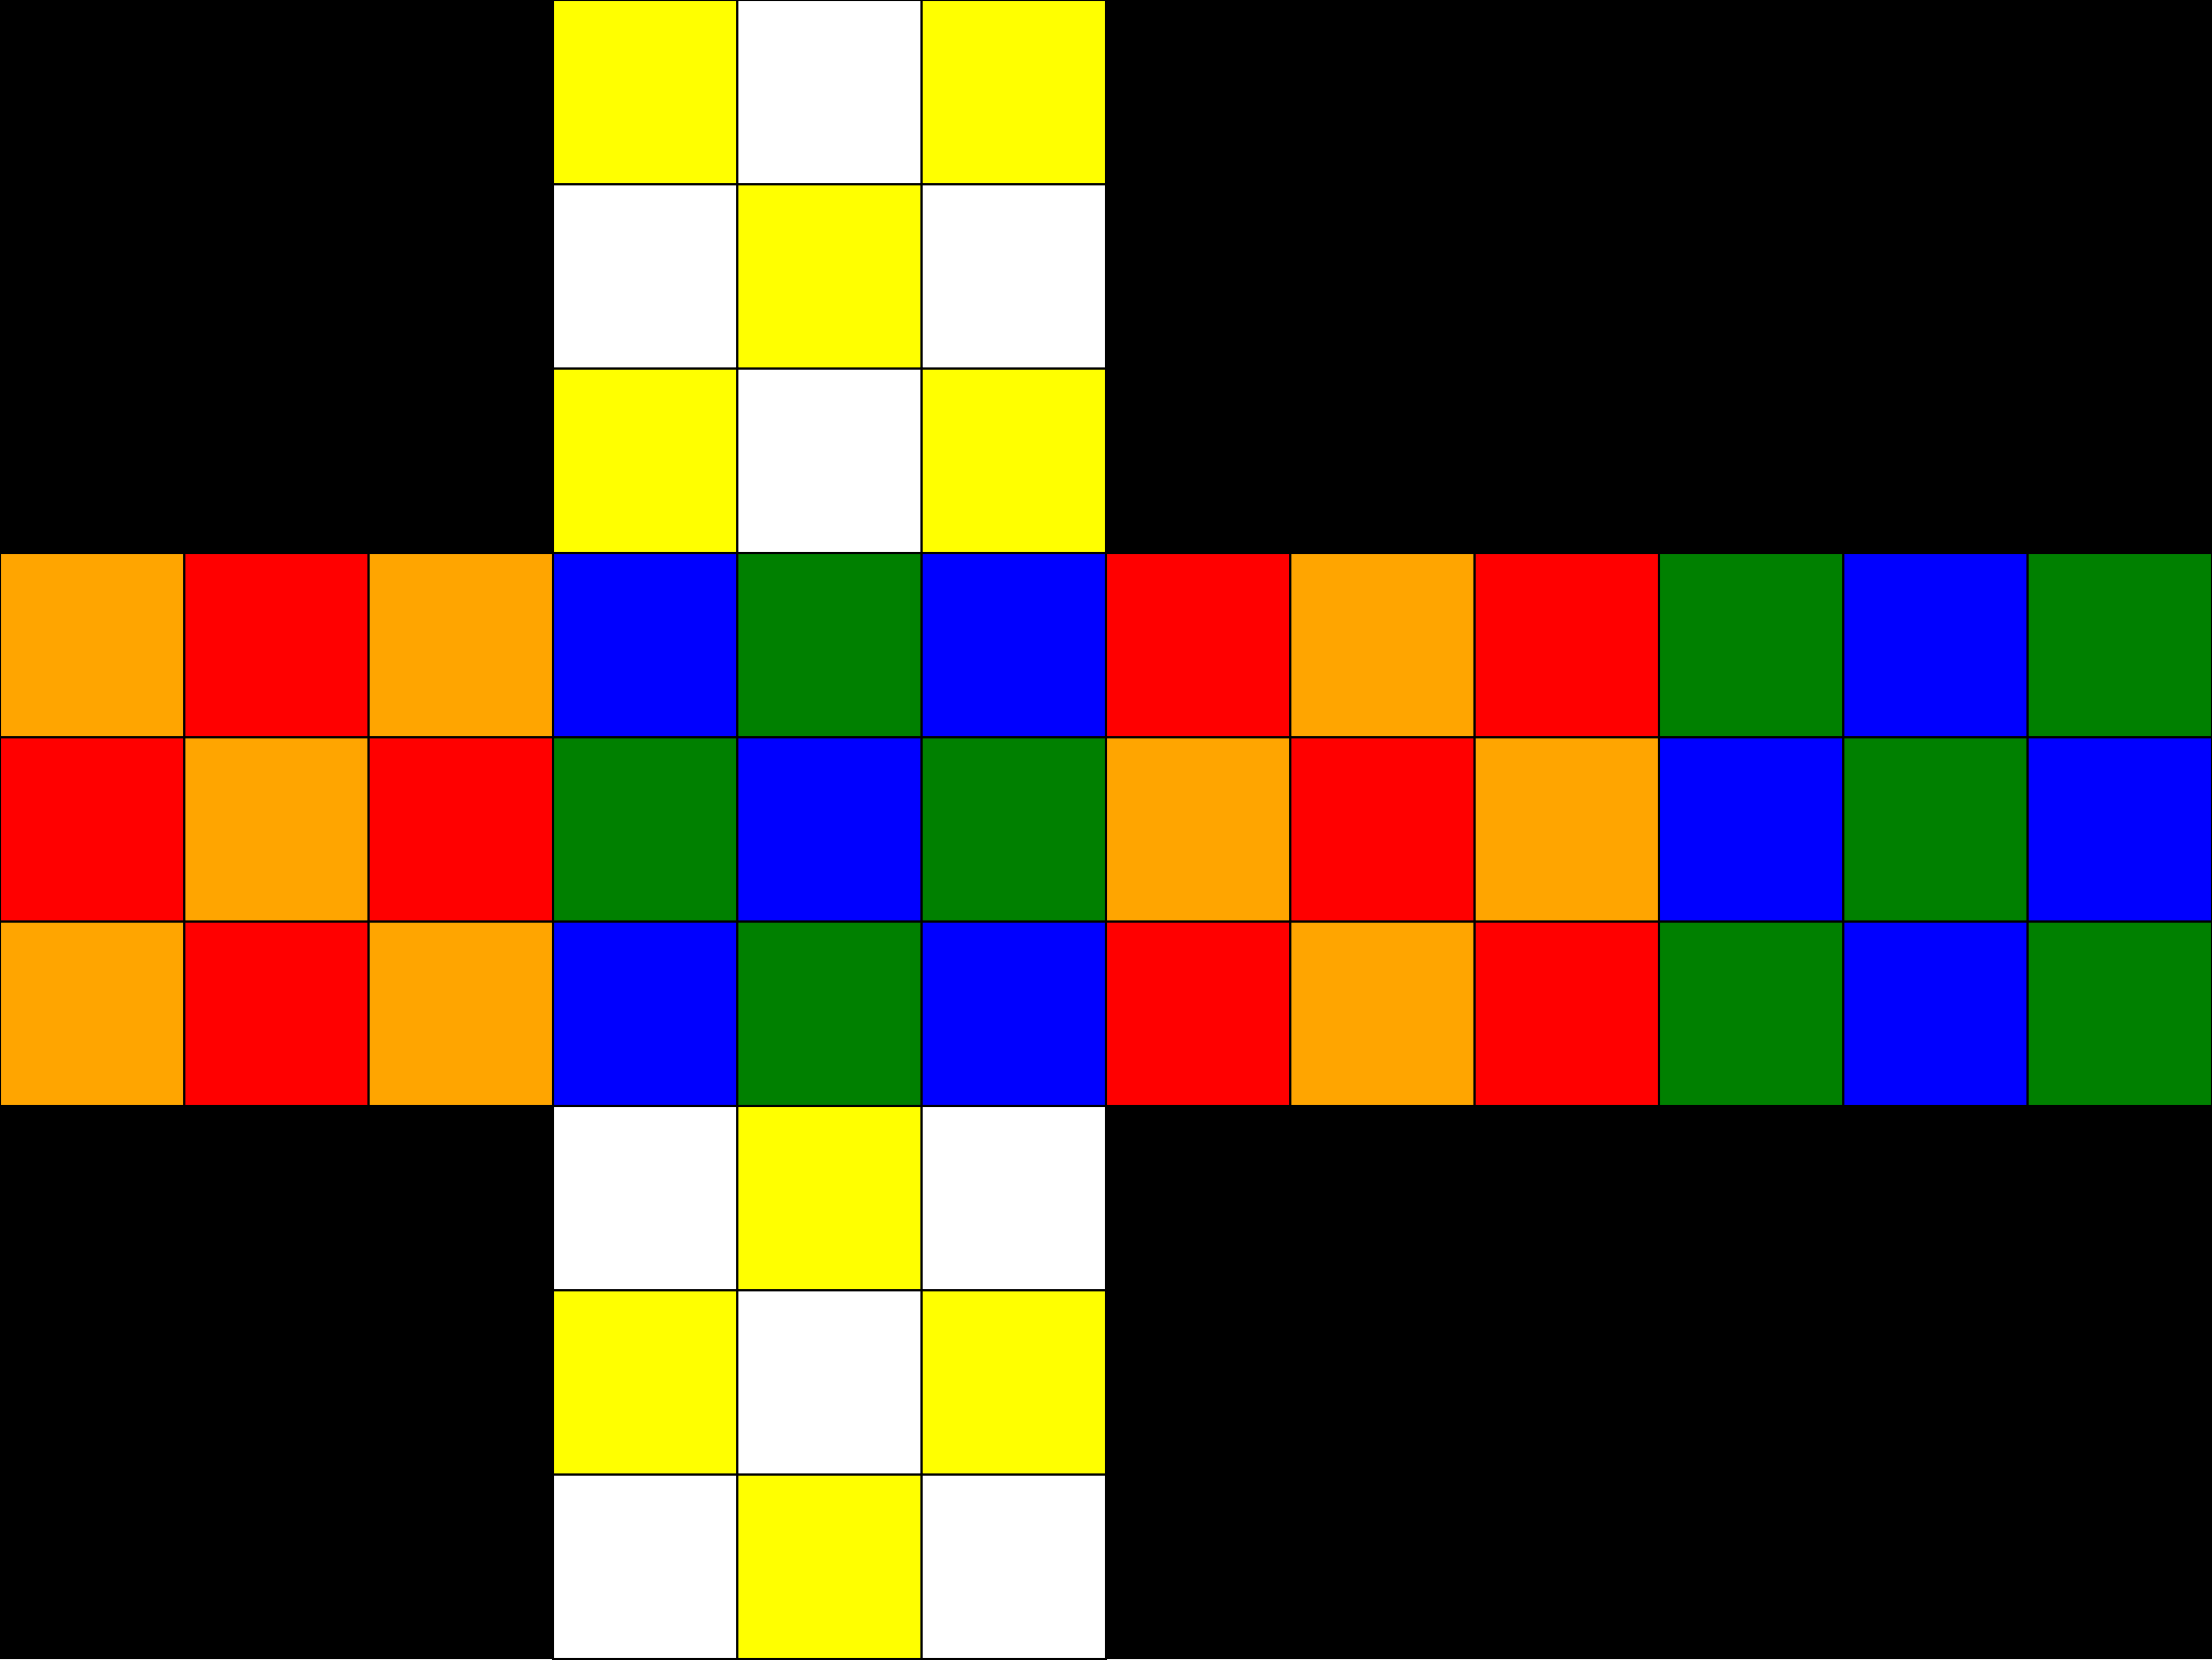
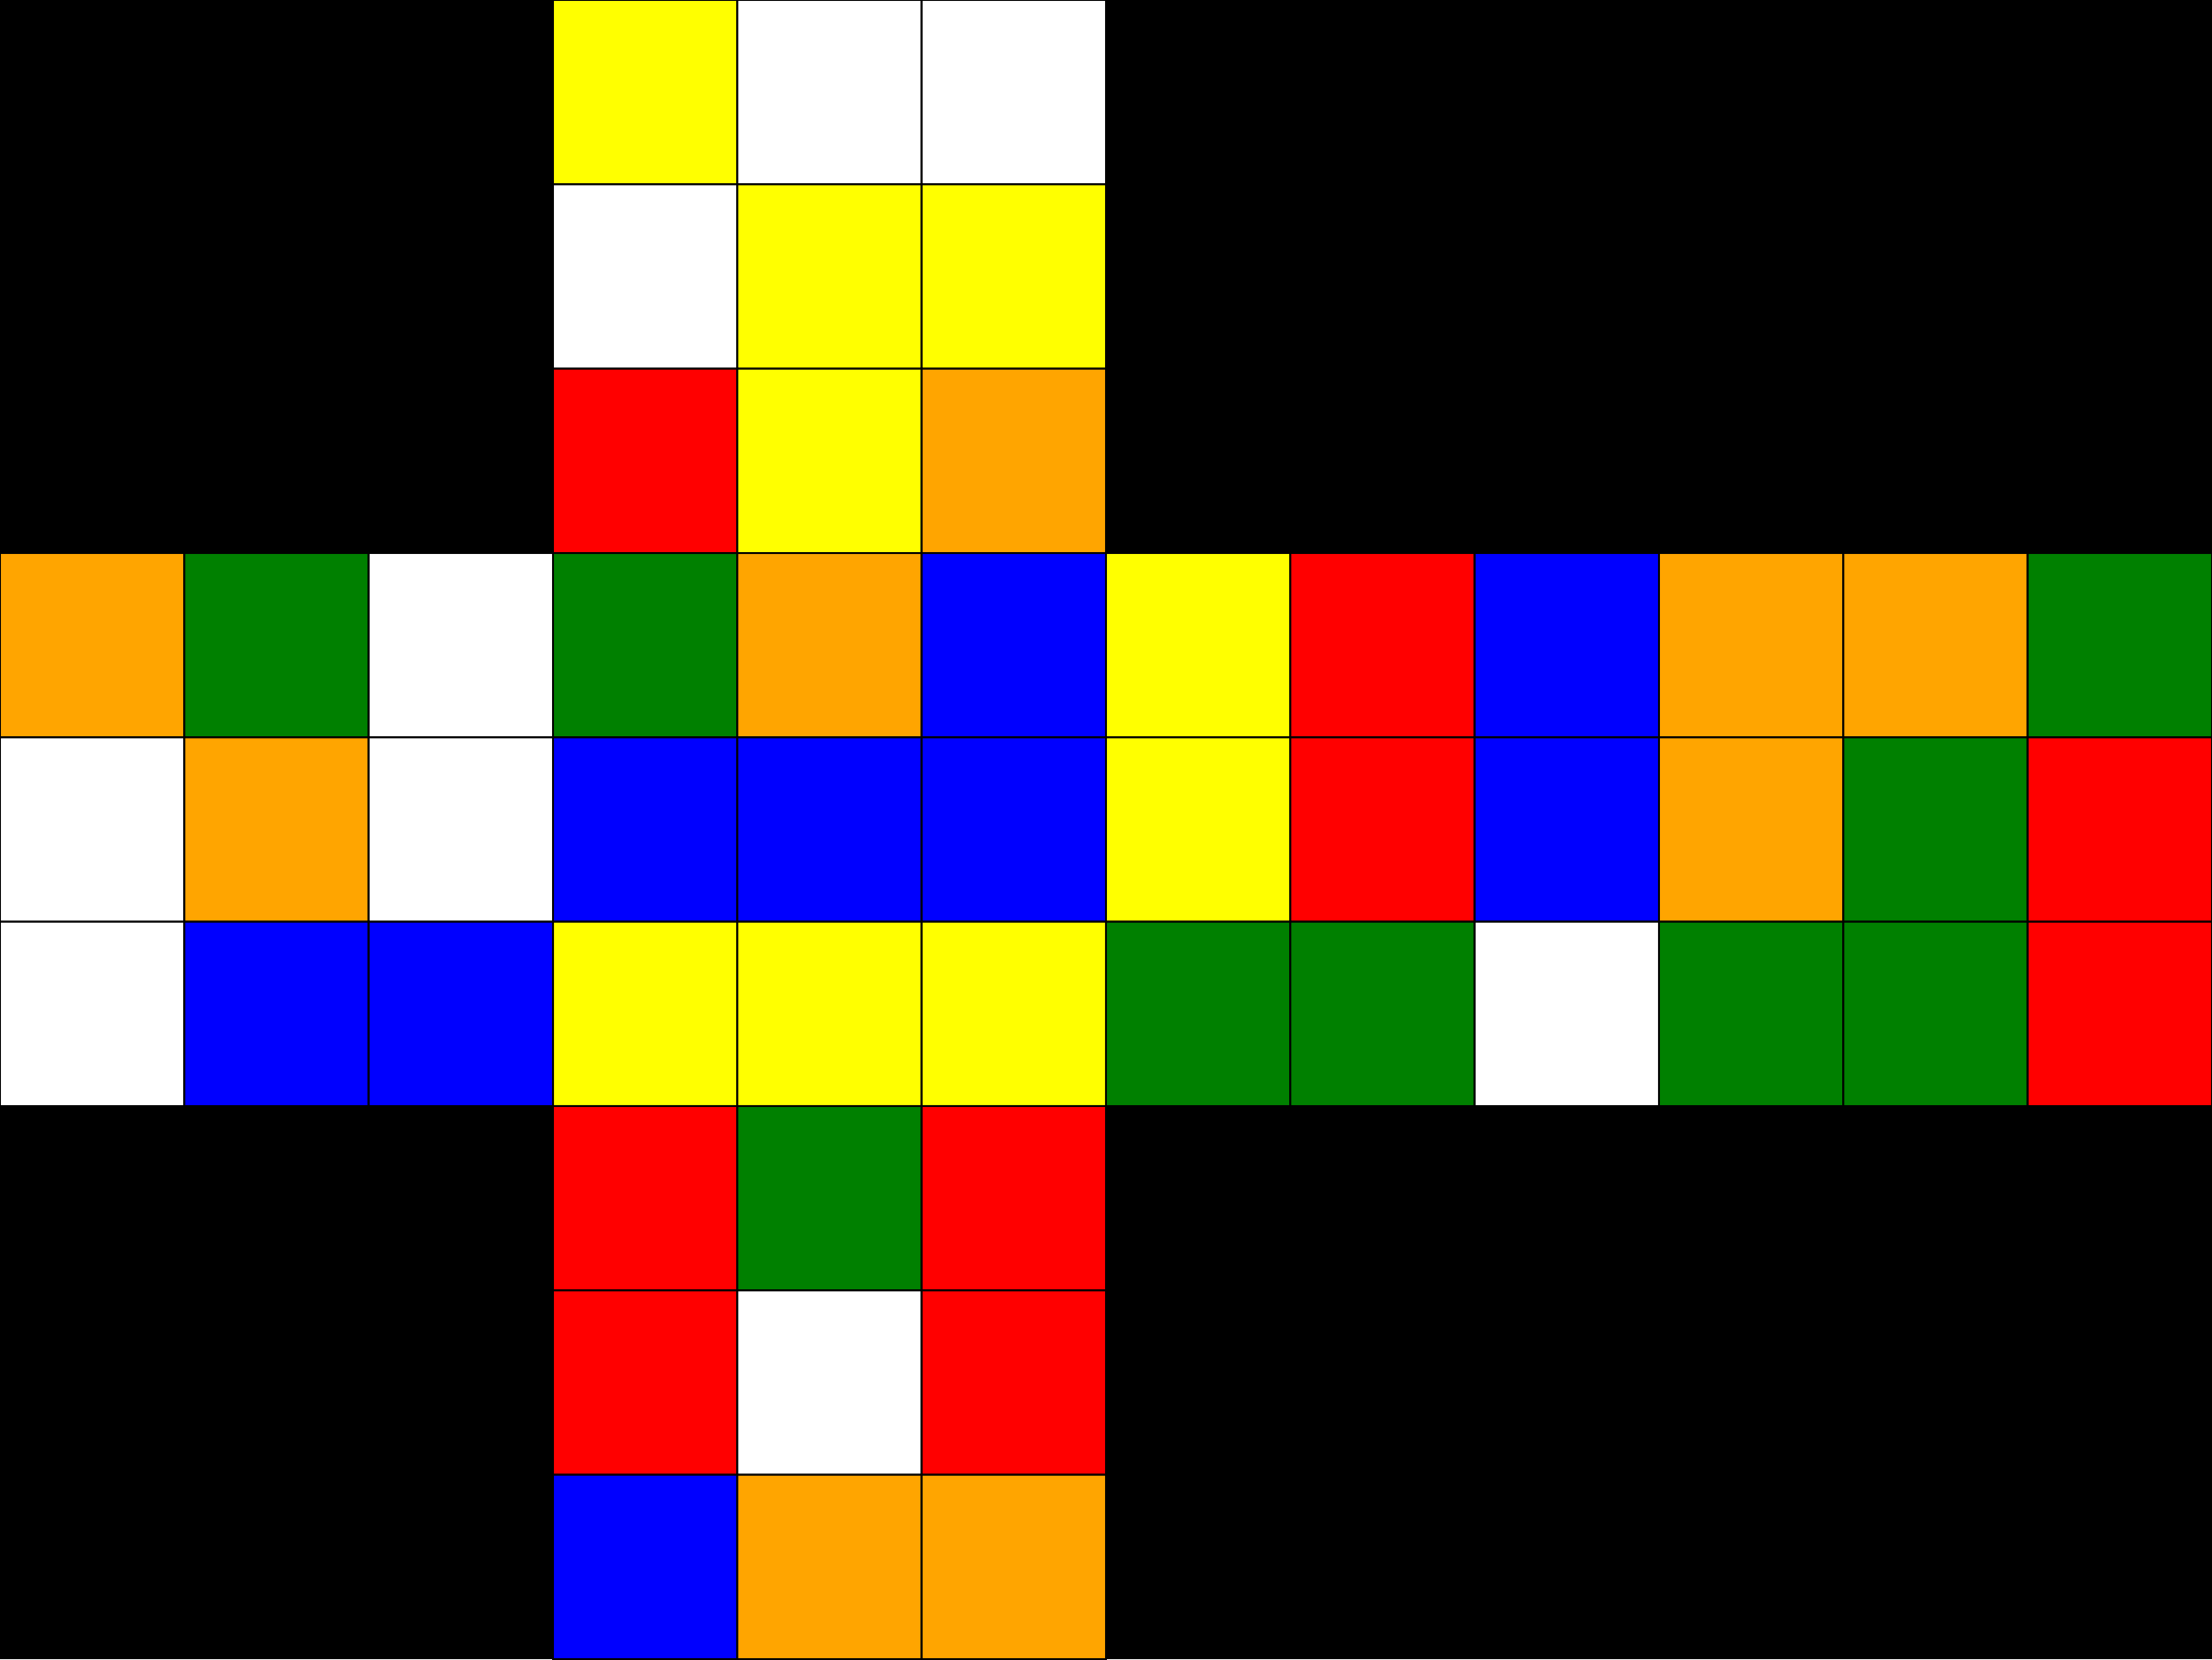
<svg width="1200" height="900">
  <g>
    <rect width="1200" height="900" fill="black" />
-     <rect x="300" y="300" width="100" height="100" style="fill:blue;stroke:black;stroke-width:1" />
-     <rect x="400" y="300" width="100" height="100" style="fill:green;stroke:black;stroke-width:1" />
+     <rect x="300" y="300" width="100" height="100" style="fill:green;stroke:black;stroke-width:1" />
+     <rect x="400" y="300" width="100" height="100" style="fill:orange;stroke:black;stroke-width:1" />
    <rect x="500" y="300" width="100" height="100" style="fill:blue;stroke:black;stroke-width:1" />
-     <rect x="600" y="300" width="100" height="100" style="fill:red;stroke:black;stroke-width:1" />
-     <rect x="700" y="300" width="100" height="100" style="fill:orange;stroke:black;stroke-width:1" />
-     <rect x="800" y="300" width="100" height="100" style="fill:red;stroke:black;stroke-width:1" />
+     <rect x="600" y="300" width="100" height="100" style="fill:yellow;stroke:black;stroke-width:1" />
+     <rect x="700" y="300" width="100" height="100" style="fill:red;stroke:black;stroke-width:1" />
+     <rect x="800" y="300" width="100" height="100" style="fill:blue;stroke:black;stroke-width:1" />
    <rect x="300" y="0" width="100" height="100" style="fill:yellow;stroke:black;stroke-width:1" />
    <rect x="400" y="0" width="100" height="100" style="fill:white;stroke:black;stroke-width:1" />
-     <rect x="500" y="0" width="100" height="100" style="fill:yellow;stroke:black;stroke-width:1" />
-     <rect x="300" y="400" width="100" height="100" style="fill:green;stroke:black;stroke-width:1" />
+     <rect x="500" y="0" width="100" height="100" style="fill:white;stroke:black;stroke-width:1" />
+     <rect x="300" y="400" width="100" height="100" style="fill:blue;stroke:black;stroke-width:1" />
    <rect x="400" y="400" width="100" height="100" style="fill:blue;stroke:black;stroke-width:1" />
-     <rect x="500" y="400" width="100" height="100" style="fill:green;stroke:black;stroke-width:1" />
-     <rect x="600" y="400" width="100" height="100" style="fill:orange;stroke:black;stroke-width:1" />
+     <rect x="500" y="400" width="100" height="100" style="fill:blue;stroke:black;stroke-width:1" />
+     <rect x="600" y="400" width="100" height="100" style="fill:yellow;stroke:black;stroke-width:1" />
    <rect x="700" y="400" width="100" height="100" style="fill:red;stroke:black;stroke-width:1" />
-     <rect x="800" y="400" width="100" height="100" style="fill:orange;stroke:black;stroke-width:1" />
+     <rect x="800" y="400" width="100" height="100" style="fill:blue;stroke:black;stroke-width:1" />
    <rect x="300" y="100" width="100" height="100" style="fill:white;stroke:black;stroke-width:1" />
    <rect x="400" y="100" width="100" height="100" style="fill:yellow;stroke:black;stroke-width:1" />
-     <rect x="500" y="100" width="100" height="100" style="fill:white;stroke:black;stroke-width:1" />
-     <rect x="300" y="500" width="100" height="100" style="fill:blue;stroke:black;stroke-width:1" />
-     <rect x="400" y="500" width="100" height="100" style="fill:green;stroke:black;stroke-width:1" />
-     <rect x="500" y="500" width="100" height="100" style="fill:blue;stroke:black;stroke-width:1" />
-     <rect x="600" y="500" width="100" height="100" style="fill:red;stroke:black;stroke-width:1" />
-     <rect x="700" y="500" width="100" height="100" style="fill:orange;stroke:black;stroke-width:1" />
-     <rect x="800" y="500" width="100" height="100" style="fill:red;stroke:black;stroke-width:1" />
-     <rect x="300" y="200" width="100" height="100" style="fill:yellow;stroke:black;stroke-width:1" />
-     <rect x="400" y="200" width="100" height="100" style="fill:white;stroke:black;stroke-width:1" />
-     <rect x="500" y="200" width="100" height="100" style="fill:yellow;stroke:black;stroke-width:1" />
-     <rect x="300" y="600" width="100" height="100" style="fill:white;stroke:black;stroke-width:1" />
-     <rect x="400" y="600" width="100" height="100" style="fill:yellow;stroke:black;stroke-width:1" />
-     <rect x="500" y="600" width="100" height="100" style="fill:white;stroke:black;stroke-width:1" />
+     <rect x="500" y="100" width="100" height="100" style="fill:yellow;stroke:black;stroke-width:1" />
+     <rect x="300" y="500" width="100" height="100" style="fill:yellow;stroke:black;stroke-width:1" />
+     <rect x="400" y="500" width="100" height="100" style="fill:yellow;stroke:black;stroke-width:1" />
+     <rect x="500" y="500" width="100" height="100" style="fill:yellow;stroke:black;stroke-width:1" />
+     <rect x="600" y="500" width="100" height="100" style="fill:green;stroke:black;stroke-width:1" />
+     <rect x="700" y="500" width="100" height="100" style="fill:green;stroke:black;stroke-width:1" />
+     <rect x="800" y="500" width="100" height="100" style="fill:white;stroke:black;stroke-width:1" />
+     <rect x="300" y="200" width="100" height="100" style="fill:red;stroke:black;stroke-width:1" />
+     <rect x="400" y="200" width="100" height="100" style="fill:yellow;stroke:black;stroke-width:1" />
+     <rect x="500" y="200" width="100" height="100" style="fill:orange;stroke:black;stroke-width:1" />
+     <rect x="300" y="600" width="100" height="100" style="fill:red;stroke:black;stroke-width:1" />
+     <rect x="400" y="600" width="100" height="100" style="fill:green;stroke:black;stroke-width:1" />
+     <rect x="500" y="600" width="100" height="100" style="fill:red;stroke:black;stroke-width:1" />
    <rect x="0" y="300" width="100" height="100" style="fill:orange;stroke:black;stroke-width:1" />
-     <rect x="100" y="300" width="100" height="100" style="fill:red;stroke:black;stroke-width:1" />
-     <rect x="200" y="300" width="100" height="100" style="fill:orange;stroke:black;stroke-width:1" />
-     <rect x="900" y="300" width="100" height="100" style="fill:green;stroke:black;stroke-width:1" />
-     <rect x="1000" y="300" width="100" height="100" style="fill:blue;stroke:black;stroke-width:1" />
+     <rect x="100" y="300" width="100" height="100" style="fill:green;stroke:black;stroke-width:1" />
+     <rect x="200" y="300" width="100" height="100" style="fill:white;stroke:black;stroke-width:1" />
+     <rect x="900" y="300" width="100" height="100" style="fill:orange;stroke:black;stroke-width:1" />
+     <rect x="1000" y="300" width="100" height="100" style="fill:orange;stroke:black;stroke-width:1" />
    <rect x="1100" y="300" width="100" height="100" style="fill:green;stroke:black;stroke-width:1" />
-     <rect x="300" y="700" width="100" height="100" style="fill:yellow;stroke:black;stroke-width:1" />
+     <rect x="300" y="700" width="100" height="100" style="fill:red;stroke:black;stroke-width:1" />
    <rect x="400" y="700" width="100" height="100" style="fill:white;stroke:black;stroke-width:1" />
-     <rect x="500" y="700" width="100" height="100" style="fill:yellow;stroke:black;stroke-width:1" />
-     <rect x="0" y="400" width="100" height="100" style="fill:red;stroke:black;stroke-width:1" />
+     <rect x="500" y="700" width="100" height="100" style="fill:red;stroke:black;stroke-width:1" />
+     <rect x="0" y="400" width="100" height="100" style="fill:white;stroke:black;stroke-width:1" />
    <rect x="100" y="400" width="100" height="100" style="fill:orange;stroke:black;stroke-width:1" />
-     <rect x="200" y="400" width="100" height="100" style="fill:red;stroke:black;stroke-width:1" />
-     <rect x="900" y="400" width="100" height="100" style="fill:blue;stroke:black;stroke-width:1" />
+     <rect x="200" y="400" width="100" height="100" style="fill:white;stroke:black;stroke-width:1" />
+     <rect x="900" y="400" width="100" height="100" style="fill:orange;stroke:black;stroke-width:1" />
    <rect x="1000" y="400" width="100" height="100" style="fill:green;stroke:black;stroke-width:1" />
-     <rect x="1100" y="400" width="100" height="100" style="fill:blue;stroke:black;stroke-width:1" />
-     <rect x="300" y="800" width="100" height="100" style="fill:white;stroke:black;stroke-width:1" />
-     <rect x="400" y="800" width="100" height="100" style="fill:yellow;stroke:black;stroke-width:1" />
-     <rect x="500" y="800" width="100" height="100" style="fill:white;stroke:black;stroke-width:1" />
-     <rect x="0" y="500" width="100" height="100" style="fill:orange;stroke:black;stroke-width:1" />
-     <rect x="100" y="500" width="100" height="100" style="fill:red;stroke:black;stroke-width:1" />
-     <rect x="200" y="500" width="100" height="100" style="fill:orange;stroke:black;stroke-width:1" />
+     <rect x="1100" y="400" width="100" height="100" style="fill:red;stroke:black;stroke-width:1" />
+     <rect x="300" y="800" width="100" height="100" style="fill:blue;stroke:black;stroke-width:1" />
+     <rect x="400" y="800" width="100" height="100" style="fill:orange;stroke:black;stroke-width:1" />
+     <rect x="500" y="800" width="100" height="100" style="fill:orange;stroke:black;stroke-width:1" />
+     <rect x="0" y="500" width="100" height="100" style="fill:white;stroke:black;stroke-width:1" />
+     <rect x="100" y="500" width="100" height="100" style="fill:blue;stroke:black;stroke-width:1" />
+     <rect x="200" y="500" width="100" height="100" style="fill:blue;stroke:black;stroke-width:1" />
    <rect x="900" y="500" width="100" height="100" style="fill:green;stroke:black;stroke-width:1" />
-     <rect x="1000" y="500" width="100" height="100" style="fill:blue;stroke:black;stroke-width:1" />
-     <rect x="1100" y="500" width="100" height="100" style="fill:green;stroke:black;stroke-width:1" />
+     <rect x="1000" y="500" width="100" height="100" style="fill:green;stroke:black;stroke-width:1" />
+     <rect x="1100" y="500" width="100" height="100" style="fill:red;stroke:black;stroke-width:1" />
  </g>
</svg>
